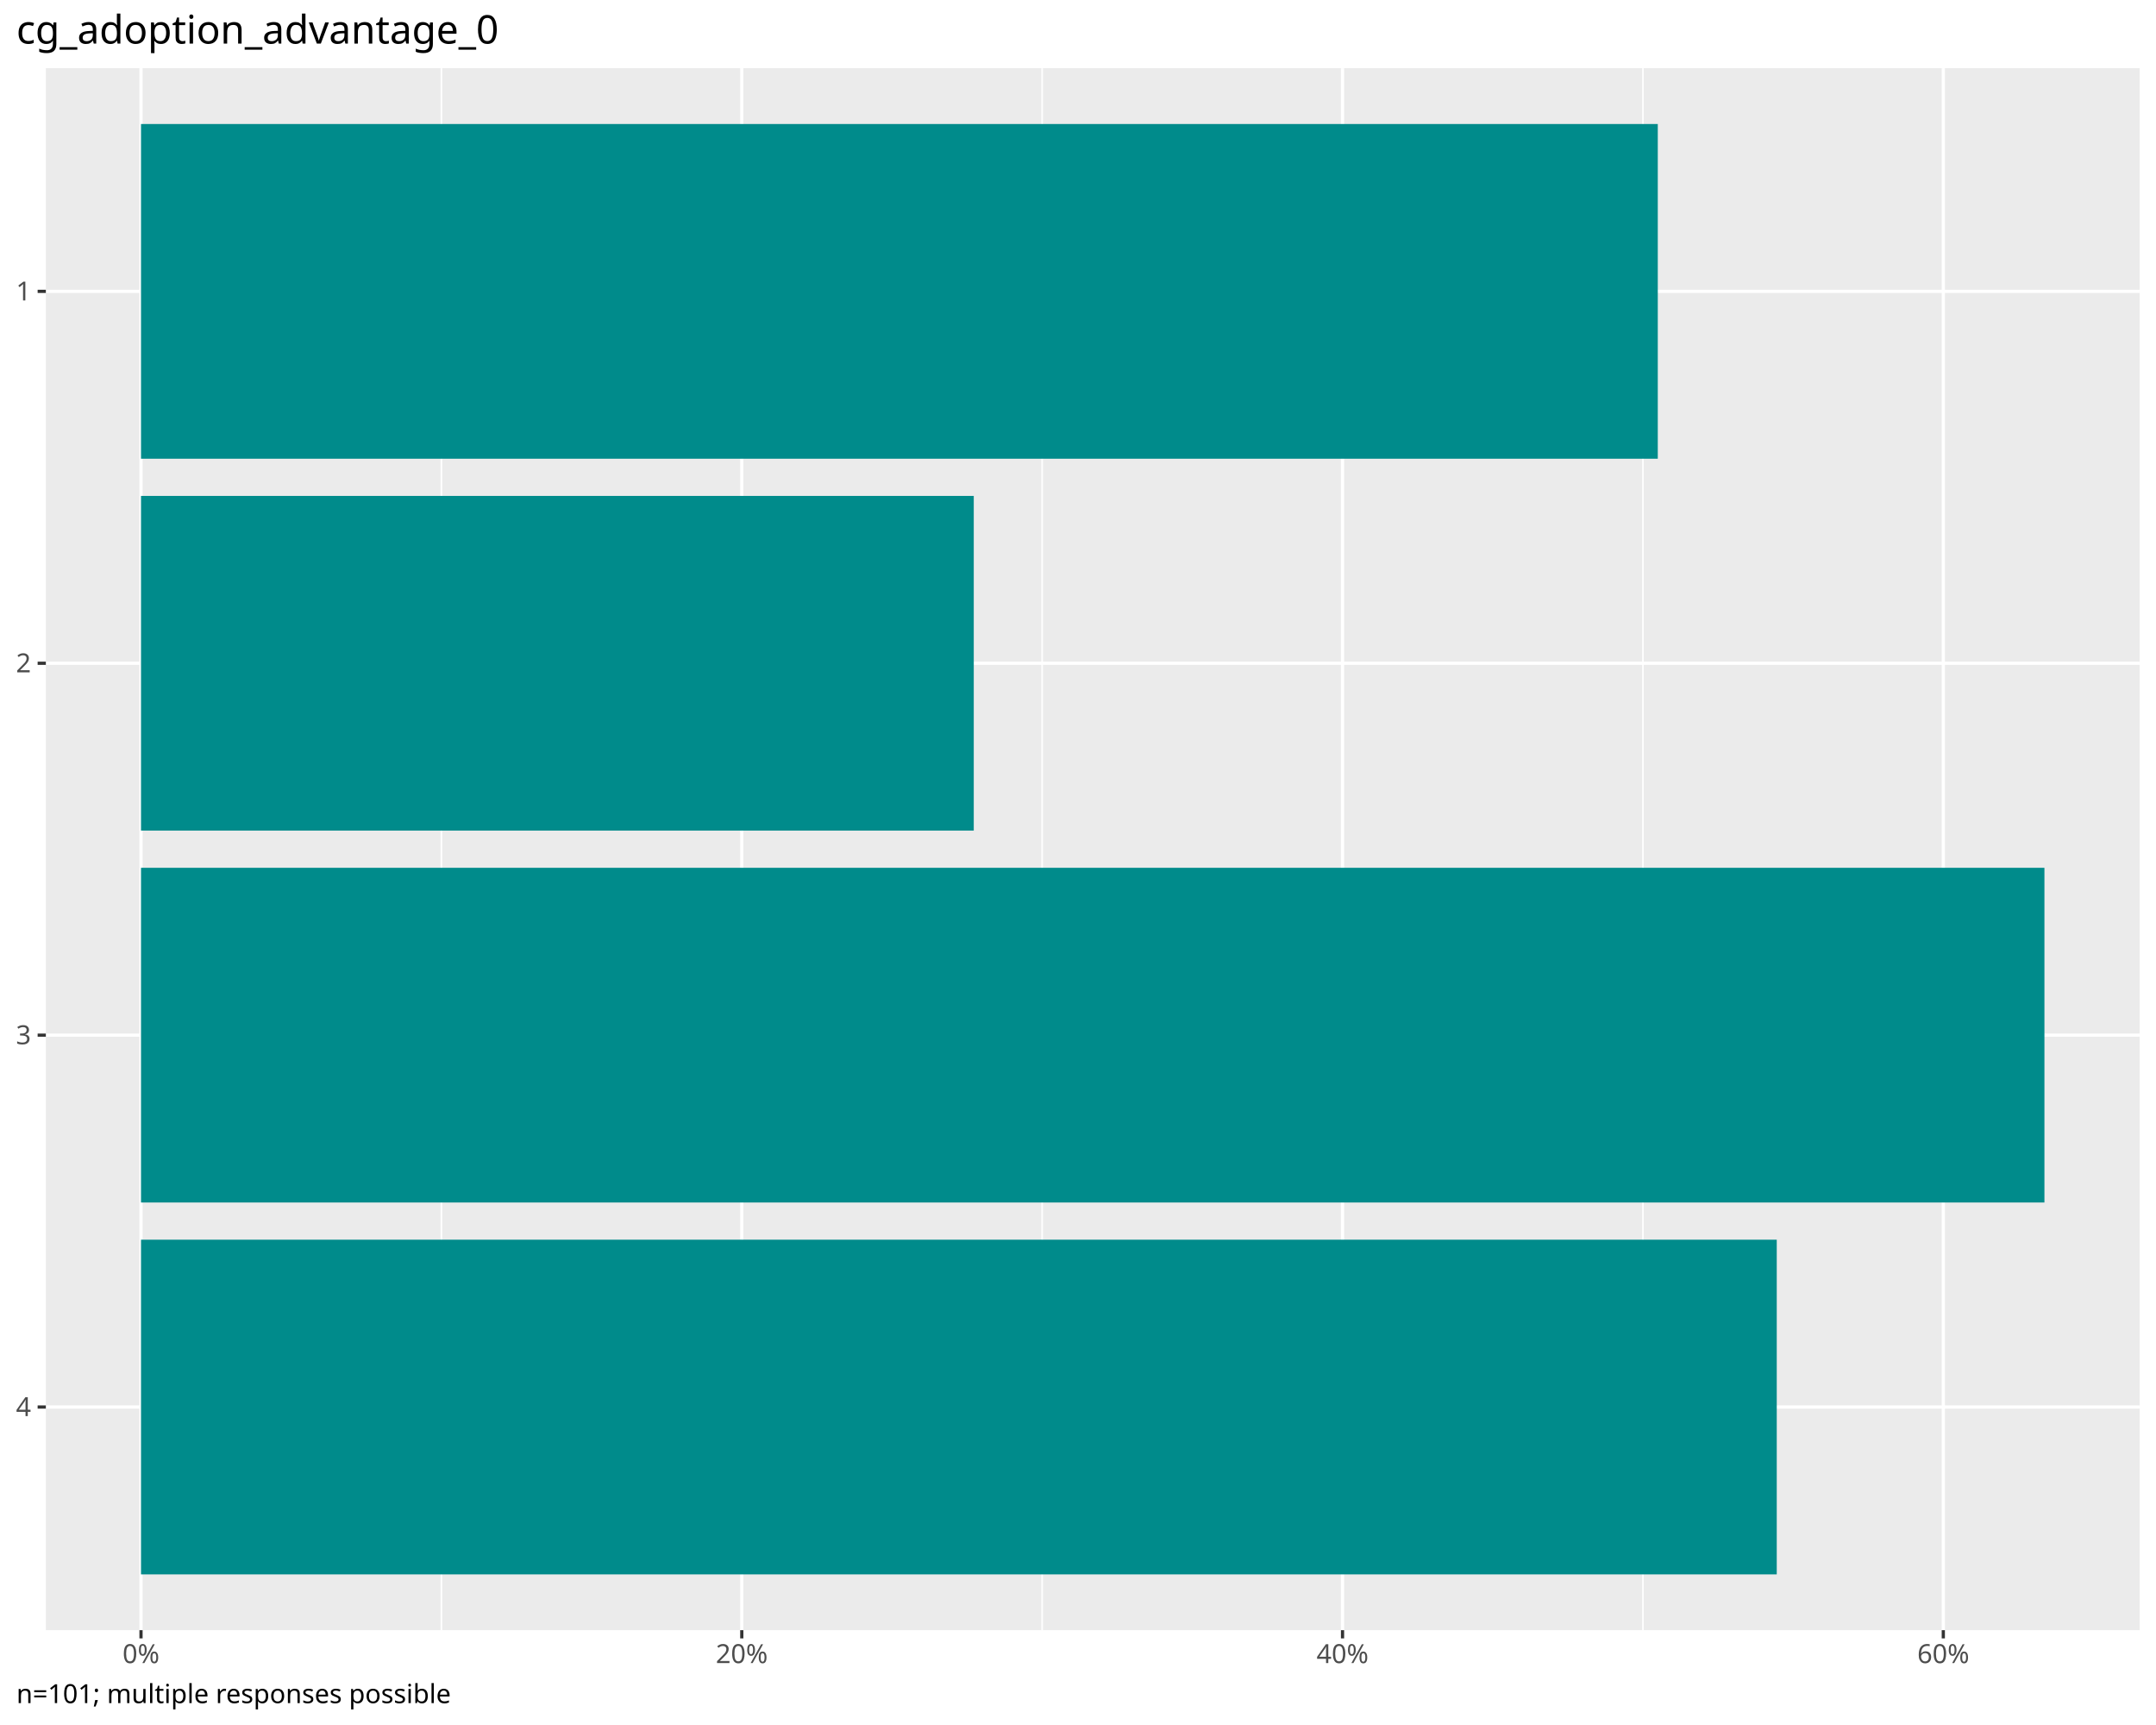
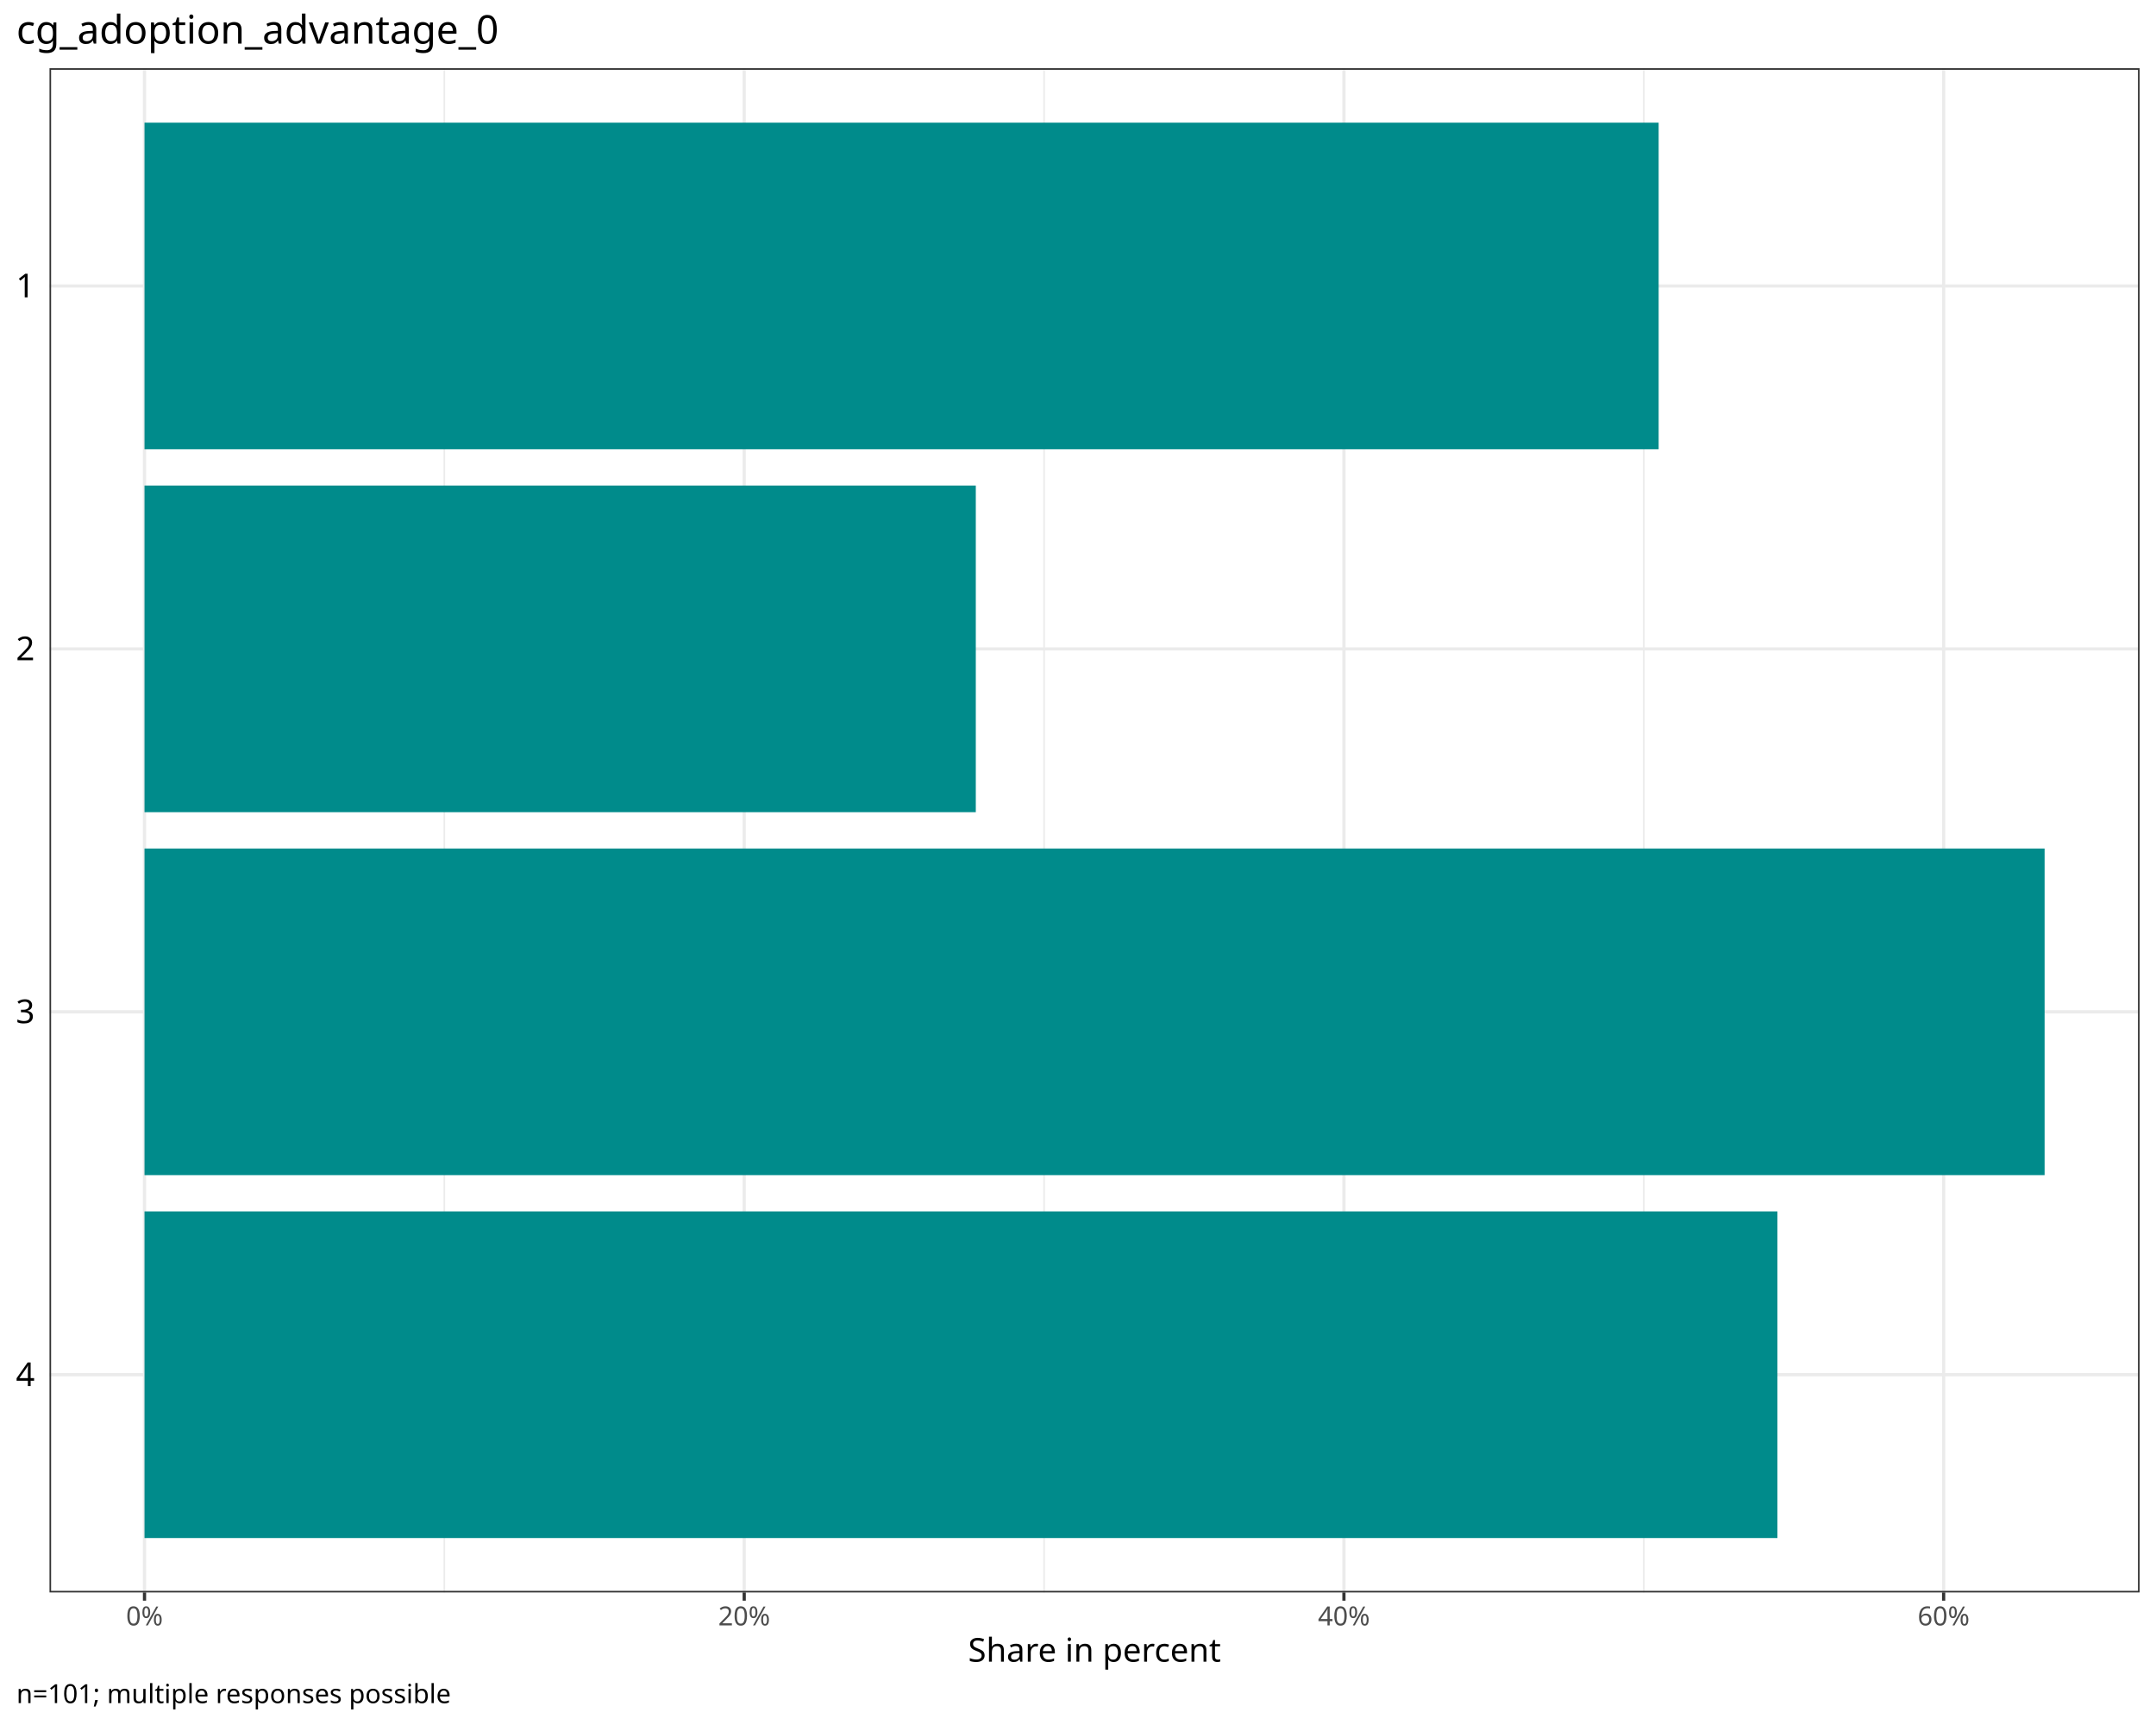
<svg xmlns="http://www.w3.org/2000/svg" class="svglite" data-engine-version="2.0" width="720.00pt" height="576.00pt" viewBox="0 0 720.00 576.00">
  <defs>
    <style type="text/css">
    .svglite line, .svglite polyline, .svglite polygon, .svglite path, .svglite rect, .svglite circle {
      fill: none;
      stroke: #000000;
      stroke-linecap: round;
      stroke-linejoin: round;
      stroke-miterlimit: 10.00;
    }
  </style>
  </defs>
  <rect width="100%" height="100%" style="stroke: none; fill: #FFFFFF;" />
  <defs>
    <clipPath id="cpMC4wMHw3MjAuMDB8MC4wMHw1NzYuMDA=">
      <rect x="0.00" y="0.00" width="720.00" height="576.00" />
    </clipPath>
  </defs>
  <g clip-path="url(#cpMC4wMHw3MjAuMDB8MC4wMHw1NzYuMDA=)">
    <rect x="0.00" y="0.00" width="720.00" height="576.00" style="stroke-width: 1.07; stroke: #FFFFFF; fill: #FFFFFF;" />
  </g>
  <defs>
-     <clipPath id="cpMTUuMzF8NzE0LjUyfDIyLjc4fDU0NC4zNA==">
-       <rect x="15.31" y="22.78" width="699.22" height="521.56" />
+     <clipPath id="cpMTYuNTN8NzE0LjUyfDIyLjc4fDUzMS43NQ==">
+       <rect x="16.53" y="22.78" width="697.99" height="508.97" />
    </clipPath>
  </defs>
-   <g clip-path="url(#cpMTUuMzF8NzE0LjUyfDIyLjc4fDU0NC4zNA==)">
-     <rect x="15.31" y="22.78" width="699.22" height="521.56" style="stroke-width: 1.07; stroke: none; fill: #EBEBEB;" />
-     <polyline points="147.40,544.34 147.40,22.78 " style="stroke-width: 0.53; stroke: #FFFFFF; stroke-linecap: butt;" />
-     <polyline points="348.03,544.34 348.03,22.78 " style="stroke-width: 0.53; stroke: #FFFFFF; stroke-linecap: butt;" />
-     <polyline points="548.66,544.34 548.66,22.78 " style="stroke-width: 0.53; stroke: #FFFFFF; stroke-linecap: butt;" />
-     <polyline points="15.31,469.83 714.52,469.83 " style="stroke-width: 1.07; stroke: #FFFFFF; stroke-linecap: butt;" />
-     <polyline points="15.31,345.65 714.52,345.65 " style="stroke-width: 1.07; stroke: #FFFFFF; stroke-linecap: butt;" />
-     <polyline points="15.31,221.47 714.52,221.47 " style="stroke-width: 1.07; stroke: #FFFFFF; stroke-linecap: butt;" />
-     <polyline points="15.31,97.29 714.52,97.29 " style="stroke-width: 1.07; stroke: #FFFFFF; stroke-linecap: butt;" />
-     <polyline points="47.09,544.34 47.09,22.78 " style="stroke-width: 1.07; stroke: #FFFFFF; stroke-linecap: butt;" />
-     <polyline points="247.72,544.34 247.72,22.78 " style="stroke-width: 1.07; stroke: #FFFFFF; stroke-linecap: butt;" />
-     <polyline points="448.34,544.34 448.34,22.78 " style="stroke-width: 1.07; stroke: #FFFFFF; stroke-linecap: butt;" />
-     <polyline points="648.97,544.34 648.97,22.78 " style="stroke-width: 1.07; stroke: #FFFFFF; stroke-linecap: butt;" />
-     <rect x="47.09" y="41.41" width="506.53" height="111.76" style="stroke-width: 1.07; stroke: none; stroke-linecap: butt; stroke-linejoin: miter; fill: #008B8B;" />
-     <rect x="47.09" y="165.59" width="278.10" height="111.76" style="stroke-width: 1.07; stroke: none; stroke-linecap: butt; stroke-linejoin: miter; fill: #008B8B;" />
-     <rect x="47.09" y="289.77" width="635.65" height="111.76" style="stroke-width: 1.07; stroke: none; stroke-linecap: butt; stroke-linejoin: miter; fill: #008B8B;" />
-     <rect x="47.09" y="413.95" width="546.26" height="111.76" style="stroke-width: 1.07; stroke: none; stroke-linecap: butt; stroke-linejoin: miter; fill: #008B8B;" />
+   <g clip-path="url(#cpMTYuNTN8NzE0LjUyfDIyLjc4fDUzMS43NQ==)">
+     <rect x="16.53" y="22.78" width="697.99" height="508.97" style="stroke-width: 1.07; stroke: none; fill: #FFFFFF;" />
+     <polyline points="148.39,531.75 148.39,22.78 " style="stroke-width: 0.53; stroke: #EBEBEB; stroke-linecap: butt;" />
+     <polyline points="348.67,531.75 348.67,22.78 " style="stroke-width: 0.53; stroke: #EBEBEB; stroke-linecap: butt;" />
+     <polyline points="548.95,531.75 548.95,22.78 " style="stroke-width: 0.53; stroke: #EBEBEB; stroke-linecap: butt;" />
+     <polyline points="16.53,459.04 714.52,459.04 " style="stroke-width: 1.07; stroke: #EBEBEB; stroke-linecap: butt;" />
+     <polyline points="16.53,337.86 714.52,337.86 " style="stroke-width: 1.07; stroke: #EBEBEB; stroke-linecap: butt;" />
+     <polyline points="16.53,216.68 714.52,216.68 " style="stroke-width: 1.07; stroke: #EBEBEB; stroke-linecap: butt;" />
+     <polyline points="16.53,95.49 714.52,95.49 " style="stroke-width: 1.07; stroke: #EBEBEB; stroke-linecap: butt;" />
+     <polyline points="48.26,531.75 48.26,22.78 " style="stroke-width: 1.07; stroke: #EBEBEB; stroke-linecap: butt;" />
+     <polyline points="248.53,531.75 248.53,22.78 " style="stroke-width: 1.07; stroke: #EBEBEB; stroke-linecap: butt;" />
+     <polyline points="448.81,531.75 448.81,22.78 " style="stroke-width: 1.07; stroke: #EBEBEB; stroke-linecap: butt;" />
+     <polyline points="649.08,531.75 649.08,22.78 " style="stroke-width: 1.07; stroke: #EBEBEB; stroke-linecap: butt;" />
+     <rect x="48.26" y="40.96" width="505.65" height="109.06" style="stroke-width: 1.07; stroke: none; stroke-linecap: butt; stroke-linejoin: miter; fill: #008B8B;" />
+     <rect x="48.26" y="162.14" width="277.61" height="109.06" style="stroke-width: 1.07; stroke: none; stroke-linecap: butt; stroke-linejoin: miter; fill: #008B8B;" />
+     <rect x="48.26" y="283.33" width="634.54" height="109.06" style="stroke-width: 1.07; stroke: none; stroke-linecap: butt; stroke-linejoin: miter; fill: #008B8B;" />
+     <rect x="48.26" y="404.51" width="545.31" height="109.06" style="stroke-width: 1.07; stroke: none; stroke-linecap: butt; stroke-linejoin: miter; fill: #008B8B;" />
+     <rect x="16.53" y="22.78" width="697.99" height="508.97" style="stroke-width: 1.07; stroke: #333333;" />
  </g>
  <g clip-path="url(#cpMC4wMHw3MjAuMDB8MC4wMHw1NzYuMDA=)">
-     <text x="10.37" y="472.86" text-anchor="end" style="font-size: 8.80px; fill: #4D4D4D; font-family: sans;" textLength="4.89px" lengthAdjust="spacingAndGlyphs">4</text>
-     <text x="10.37" y="348.68" text-anchor="end" style="font-size: 8.80px; fill: #4D4D4D; font-family: sans;" textLength="4.89px" lengthAdjust="spacingAndGlyphs">3</text>
-     <text x="10.37" y="224.50" text-anchor="end" style="font-size: 8.80px; fill: #4D4D4D; font-family: sans;" textLength="4.89px" lengthAdjust="spacingAndGlyphs">2</text>
-     <text x="10.37" y="100.32" text-anchor="end" style="font-size: 8.80px; fill: #4D4D4D; font-family: sans;" textLength="4.89px" lengthAdjust="spacingAndGlyphs">1</text>
-     <polyline points="12.57,469.83 15.31,469.83 " style="stroke-width: 1.07; stroke: #333333; stroke-linecap: butt;" />
-     <polyline points="12.57,345.65 15.31,345.65 " style="stroke-width: 1.07; stroke: #333333; stroke-linecap: butt;" />
-     <polyline points="12.57,221.47 15.31,221.47 " style="stroke-width: 1.07; stroke: #333333; stroke-linecap: butt;" />
-     <polyline points="12.57,97.29 15.31,97.29 " style="stroke-width: 1.07; stroke: #333333; stroke-linecap: butt;" />
-     <polyline points="47.09,547.08 47.09,544.34 " style="stroke-width: 1.07; stroke: #333333; stroke-linecap: butt;" />
-     <polyline points="247.72,547.08 247.72,544.34 " style="stroke-width: 1.07; stroke: #333333; stroke-linecap: butt;" />
-     <polyline points="448.34,547.08 448.34,544.34 " style="stroke-width: 1.07; stroke: #333333; stroke-linecap: butt;" />
-     <polyline points="648.97,547.08 648.97,544.34 " style="stroke-width: 1.07; stroke: #333333; stroke-linecap: butt;" />
-     <text x="47.09" y="555.33" text-anchor="middle" style="font-size: 8.80px; fill: #4D4D4D; font-family: sans;" textLength="12.72px" lengthAdjust="spacingAndGlyphs">0%</text>
-     <text x="247.72" y="555.33" text-anchor="middle" style="font-size: 8.80px; fill: #4D4D4D; font-family: sans;" textLength="17.61px" lengthAdjust="spacingAndGlyphs">20%</text>
-     <text x="448.34" y="555.33" text-anchor="middle" style="font-size: 8.80px; fill: #4D4D4D; font-family: sans;" textLength="17.61px" lengthAdjust="spacingAndGlyphs">40%</text>
-     <text x="648.97" y="555.33" text-anchor="middle" style="font-size: 8.80px; fill: #4D4D4D; font-family: sans;" textLength="17.61px" lengthAdjust="spacingAndGlyphs">60%</text>
+     <text x="11.60" y="462.83" text-anchor="end" style="font-size: 11.00px; font-family: sans;" textLength="6.12px" lengthAdjust="spacingAndGlyphs">4</text>
+     <text x="11.60" y="341.64" text-anchor="end" style="font-size: 11.00px; font-family: sans;" textLength="6.12px" lengthAdjust="spacingAndGlyphs">3</text>
+     <text x="11.60" y="220.46" text-anchor="end" style="font-size: 11.00px; font-family: sans;" textLength="6.12px" lengthAdjust="spacingAndGlyphs">2</text>
+     <text x="11.60" y="99.28" text-anchor="end" style="font-size: 11.00px; font-family: sans;" textLength="6.12px" lengthAdjust="spacingAndGlyphs">1</text>
+     <polyline points="48.26,534.49 48.26,531.75 " style="stroke-width: 1.07; stroke: #333333; stroke-linecap: butt;" />
+     <polyline points="248.53,534.49 248.53,531.75 " style="stroke-width: 1.07; stroke: #333333; stroke-linecap: butt;" />
+     <polyline points="448.81,534.49 448.81,531.75 " style="stroke-width: 1.07; stroke: #333333; stroke-linecap: butt;" />
+     <polyline points="649.08,534.49 649.08,531.75 " style="stroke-width: 1.07; stroke: #333333; stroke-linecap: butt;" />
+     <text x="48.26" y="542.74" text-anchor="middle" style="font-size: 8.80px; fill: #4D4D4D; font-family: sans;" textLength="12.72px" lengthAdjust="spacingAndGlyphs">0%</text>
+     <text x="248.53" y="542.74" text-anchor="middle" style="font-size: 8.80px; fill: #4D4D4D; font-family: sans;" textLength="17.61px" lengthAdjust="spacingAndGlyphs">20%</text>
+     <text x="448.81" y="542.74" text-anchor="middle" style="font-size: 8.80px; fill: #4D4D4D; font-family: sans;" textLength="17.61px" lengthAdjust="spacingAndGlyphs">40%</text>
+     <text x="649.08" y="542.74" text-anchor="middle" style="font-size: 8.80px; fill: #4D4D4D; font-family: sans;" textLength="17.61px" lengthAdjust="spacingAndGlyphs">60%</text>
+     <text x="365.52" y="554.87" text-anchor="middle" style="font-size: 11.00px; font-family: sans;" textLength="80.72px" lengthAdjust="spacingAndGlyphs">Share in percent</text>
    <text x="5.48" y="14.56" style="font-size: 13.20px; font-family: sans;" textLength="155.63px" lengthAdjust="spacingAndGlyphs">cg_adoption_advantage_0</text>
    <text x="5.48" y="568.69" style="font-size: 8.80px; font-family: sans;" textLength="137.73px" lengthAdjust="spacingAndGlyphs">n=101; multiple responses possible</text>
  </g>
</svg>
